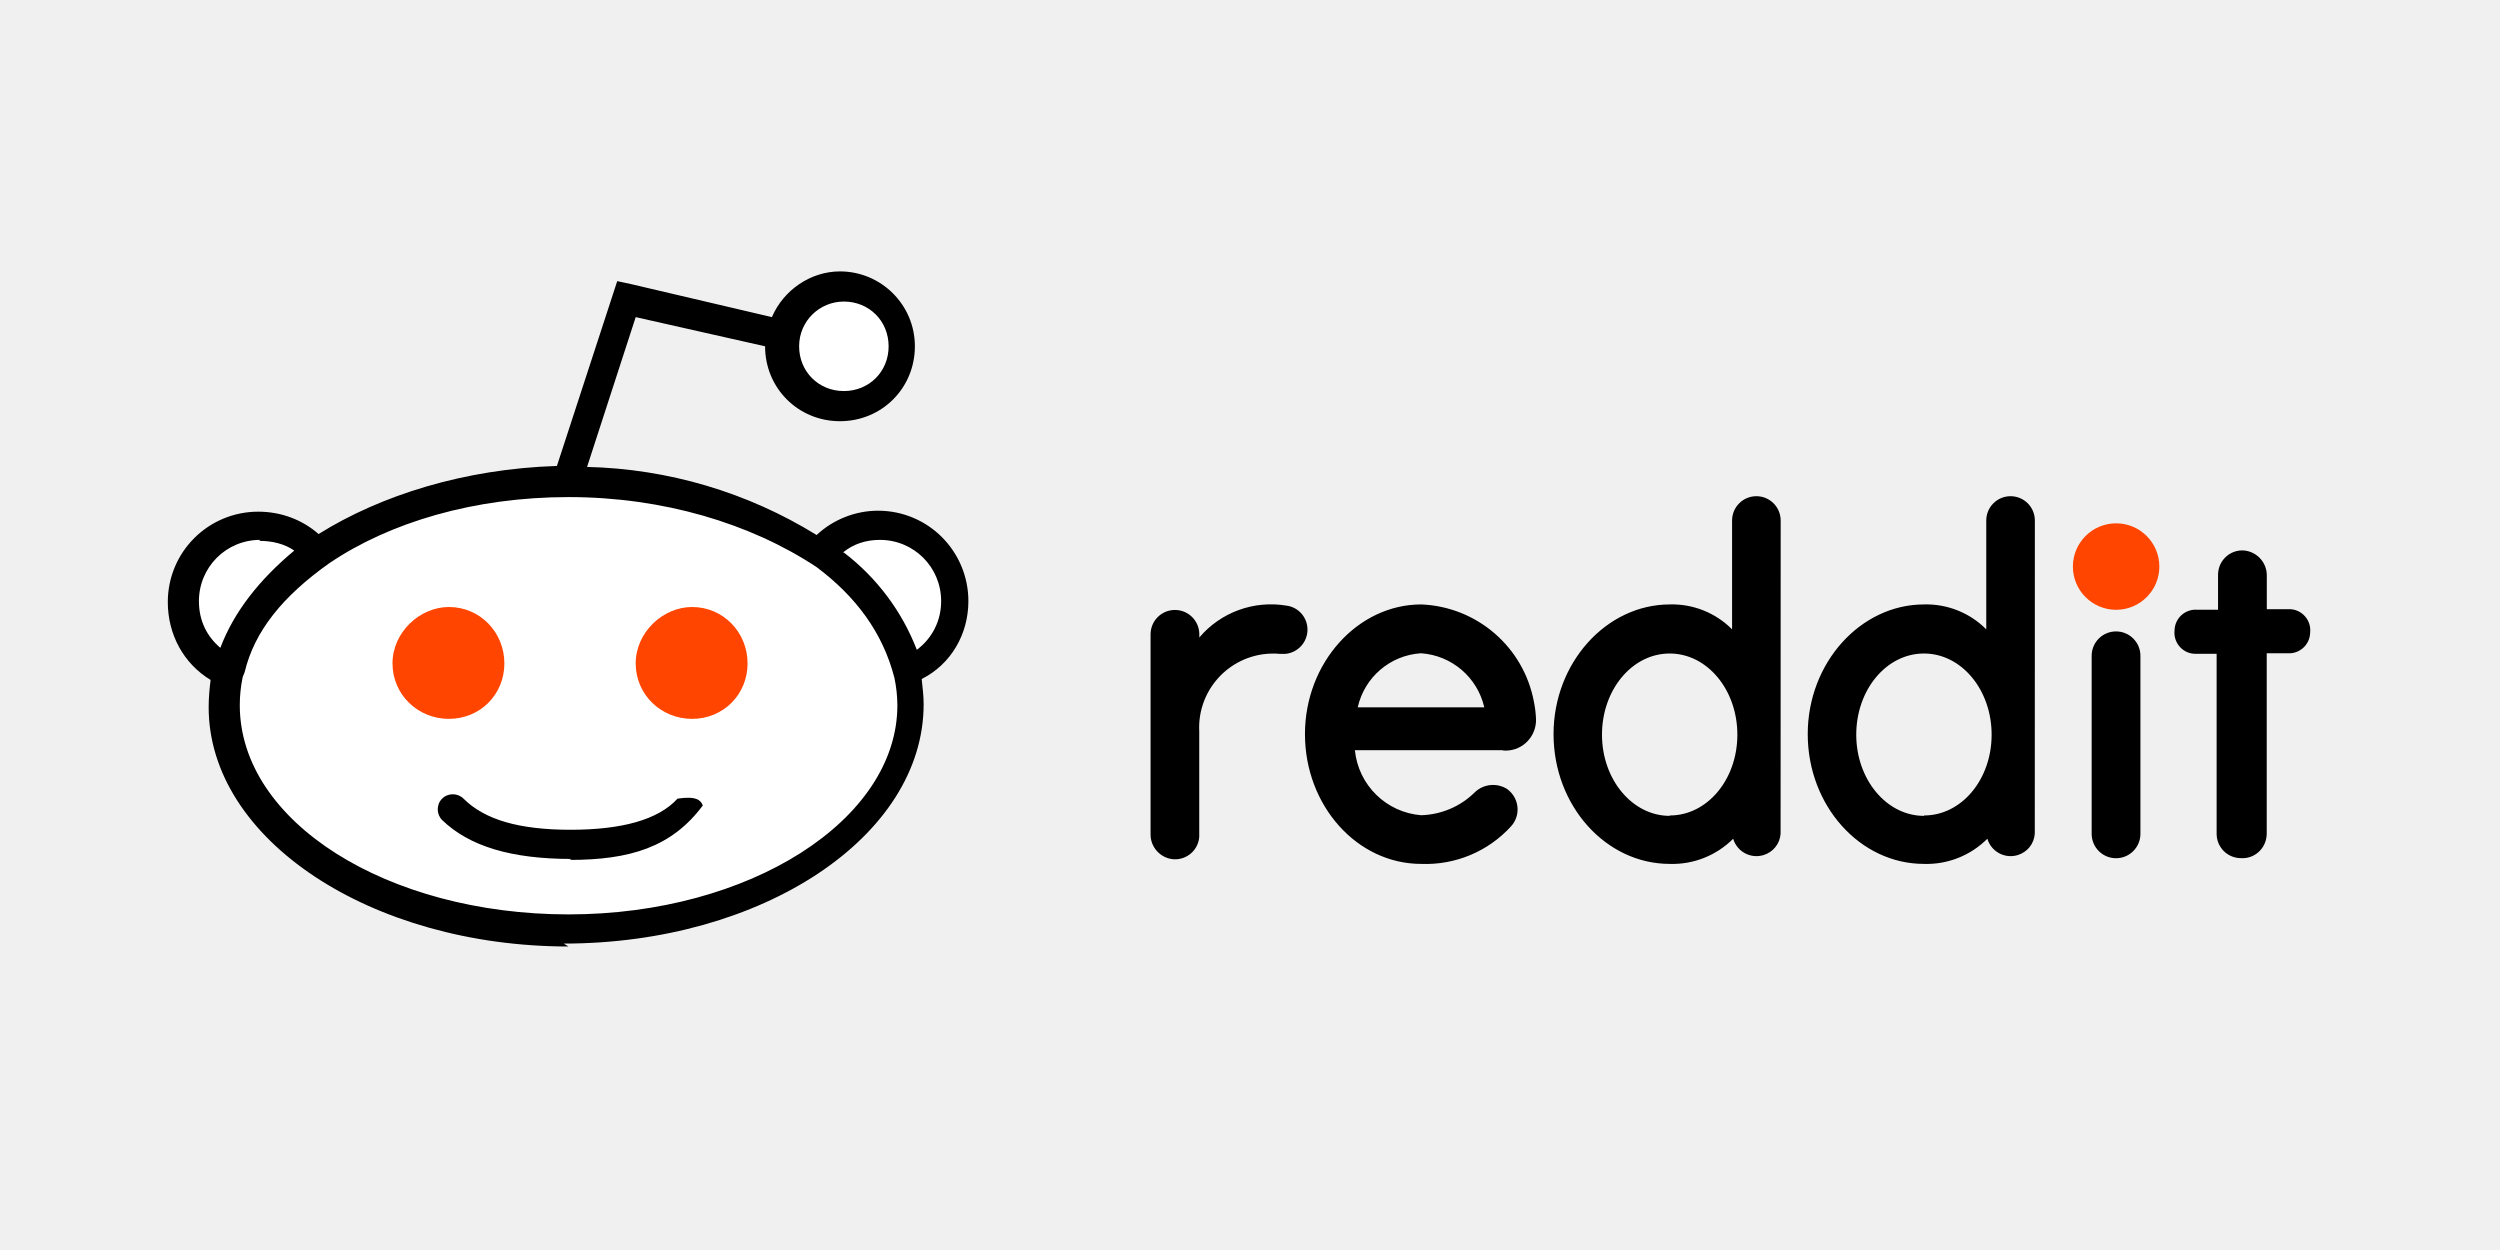
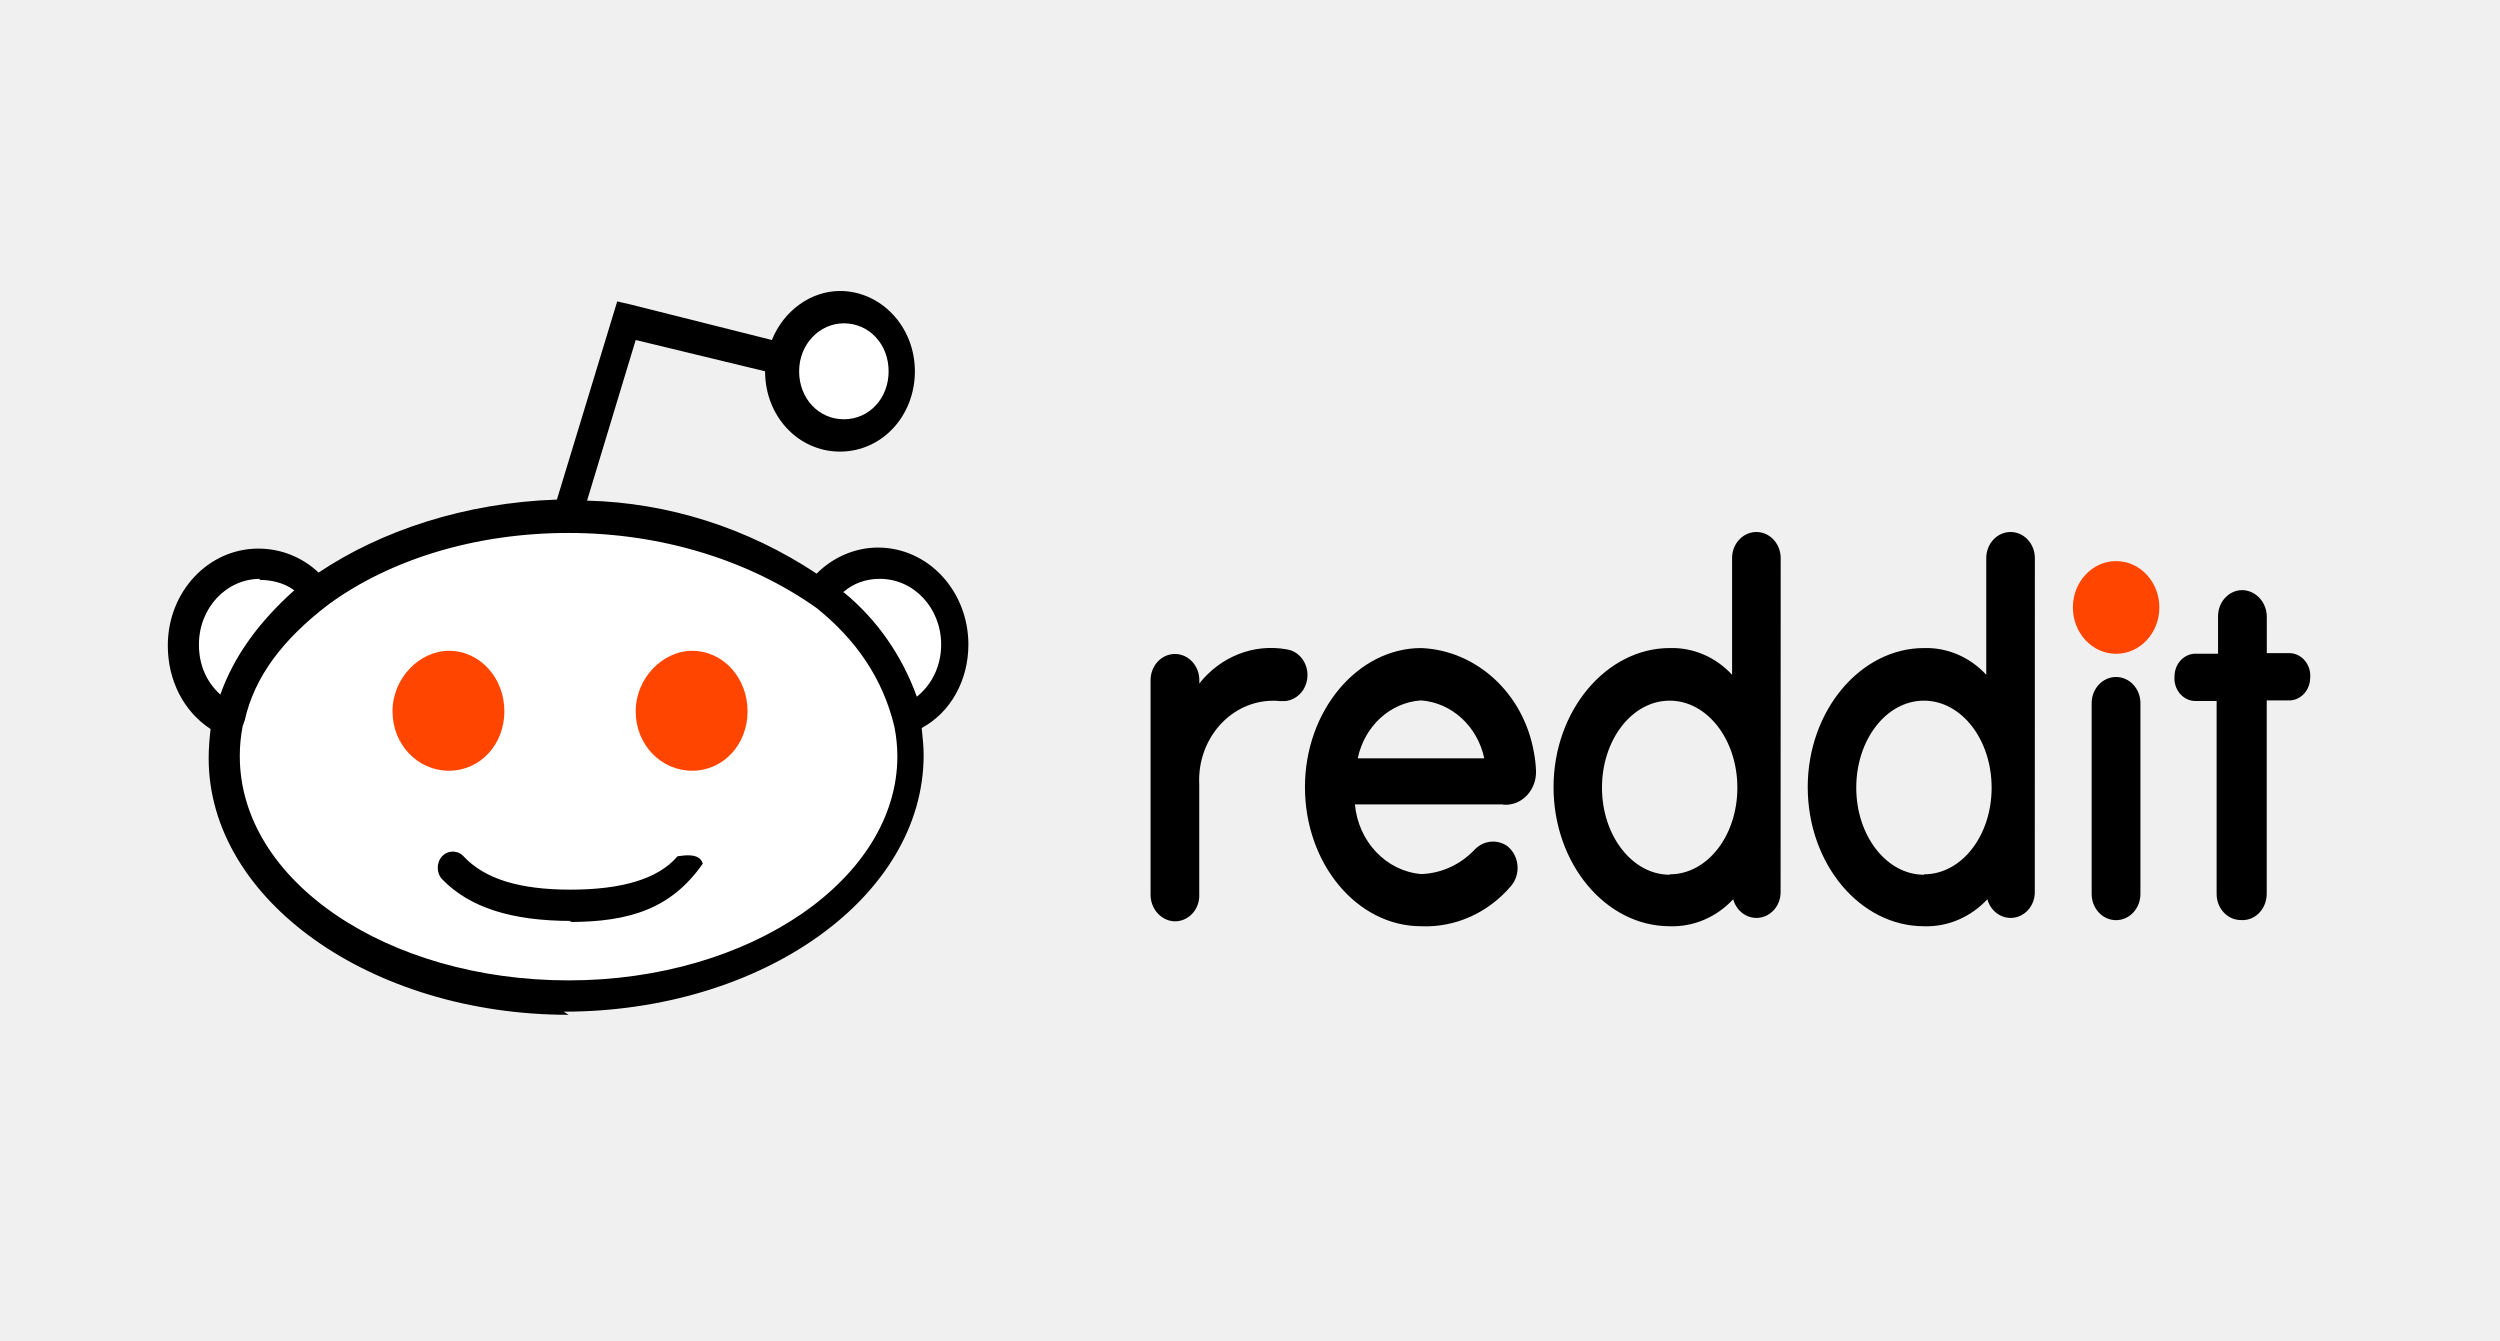
- <svg xmlns="http://www.w3.org/2000/svg" width="120" height="60" viewBox="-4.771 0.104 2.569 1.285">
-   <path d="M-4.063.937c-.03.03-.08.037-.122.037s-.09-.006-.122-.037m.34-.488l-.156-.037-.06.185.06-.185m.28.05c0 .022-.012.042-.03.053s-.043.01-.062 0-.03-.03-.03-.053c.001-.033.028-.06.062-.06s.06.027.062.06zm.01.37c0 .127-.158.23-.354.23S-4.54.958-4.54.83-4.382.6-4.187.6s.354.103.354.23zm-.702-.036c-.028-.012-.047-.04-.047-.072s.02-.062.05-.073.065-.002.086.023m.518.002c.02-.026.055-.036.087-.025s.052.04.052.074-.02.06-.05.073" fill="#fff" />
-   <path d="M-4.187 1.077c-.203 0-.37-.11-.37-.246 0-.01.001-.02.002-.028-.028-.017-.044-.047-.044-.08 0-.052.042-.093.093-.093.023 0 .045.008.062.023.064-.04.15-.067.245-.07l.062-.19.014.003.145.034c.012-.028.04-.047.07-.047.042 0 .077.034.077.077s-.034.077-.077.077-.077-.034-.077-.077l-.133-.03-.05.154a.47.47 0 0 1 .236.07c.017-.016.04-.025.063-.025.052 0 .093.042.093.093 0 .034-.018.065-.048.08.001.01.002.017.002.026 0 .136-.166.246-.37.246zM-4.522.8a.14.14 0 0 0-.003.029c0 .12.152.215.338.215s.338-.097.338-.215a.14.14 0 0 0-.003-.028c-.012-.047-.04-.084-.08-.114C-4 .642-4.09.615-4.187.615s-.184.026-.246.068c-.048.034-.077.07-.087.112zm.618-.128a.23.23 0 0 1 .075.1c.016-.012.025-.03.025-.05 0-.035-.028-.063-.063-.063-.014 0-.027.004-.038.013zm-.6-.013c-.035 0-.063.028-.063.063 0 .02.008.036.022.048.014-.037.04-.07.076-.1-.01-.007-.023-.01-.036-.01zm.6-.245c-.025 0-.046.02-.046.046s.02.046.046.046.046-.02.046-.046-.02-.046-.046-.046zm-.28.573c-.062 0-.105-.013-.133-.04-.006-.006-.006-.016 0-.022s.016-.006.022 0c.022.022.058.032.11.032s.09-.01.11-.032c.02-.003.024.002.026.007-.032.043-.075.056-.137.056z" />
-   <path d="M-4.06.728c-.03 0-.058.026-.058.058s.026.057.058.057.057-.025.057-.057-.025-.058-.057-.058zm-.25 0c-.03 0-.058.026-.058.058s.026.057.058.057.057-.025.057-.057-.025-.058-.057-.058z" fill="#ff4500" />
-   <g transform="matrix(.000811 0 0 .000811 -4.419907 .50144)">
-     <circle cx="2248.8" cy="228.1" r="54.8" fill="#ff4500" />
-     <path d="M1472.2 461.3c21.2 1.5 39.6-14.5 41.2-35.8.1-1.2.1-2.6.1-3.9a138.77 138.77 0 0 0-2.7-22.2c-13-69.4-72.3-120.5-142.8-123.3-80.3 0-147.4 73.8-147.4 164.4s66 164.5 147.3 164.5c43.1 1.7 84.9-15.7 113.9-47.6 11.9-13 10.9-33.1-2.1-45-1-.9-1.9-1.7-2.9-2.4-13-8.1-29.9-6.4-40.9 4.2-18.1 18-42.4 28.3-68 29.1-44.2-3.5-79.6-38.1-84-82.4H1471zM1367.6 338c38.9 2.6 71.6 30.4 80.3 68.5h-160.4c8.6-38.2 41.1-66 80.1-68.5zm-143.8-30c0-15.4-11.4-28.5-26.7-30.4-41.3-6.9-83.3 8.4-110.4 40.4v-4a30.86 30.86 0 1 0-61.8 0v253c-.4 16.6 12.3 30.7 28.9 32.1 16.9 1.2 31.7-11.6 32.8-28.5.1-1.2.1-2.4 0-3.6V437.2c-2.7-51.8 37-95.9 88.8-98.7a80.71 80.71 0 0 1 13.9.3h6.2c16-1.4 28.3-14.7 28.3-30.8zm1055.8 33.2a30.86 30.86 0 1 0-61.8 0v225.7a30.86 30.86 0 1 0 61.8 0zm-456-171.5c0-17-13.8-30.8-30.8-30.8s-30.8 13.8-30.8 30.8v138c-20.8-21-49.4-32.4-78.9-31.6-80.3 0-147.4 73.8-147.4 164.4S1601.8 605 1683.1 605c30 .9 59-10.6 80.3-31.9 4.8 16.3 21.9 25.6 38.2 20.8 12.3-3.6 21.1-14.4 21.9-27.3zm-140.7 374.4c-47.3 0-85.8-46-85.8-102.9s38.2-102.9 85.8-102.9 85.8 46 85.8 102.9-38.2 102.4-85.6 102.4zm462.9-374.4c0-17-13.8-30.8-30.8-30.8s-30.8 13.8-30.8 30.8v138c-20.8-21-49.4-32.4-78.9-31.6-80.3 0-147.4 73.8-147.4 164.4S1924 605 2005.3 605c30 .9 59-10.6 80.3-31.9 4.8 16.3 21.9 25.6 38.2 20.8 12.3-3.6 21.1-14.4 21.9-27.3zm-140.6 374.4c-47.3 0-85.8-46-85.8-102.9s38.2-102.9 85.8-102.9 85.8 46 85.8 102.9-38.2 102.4-85.6 102.4zm434.5 22.7V338h26.7c14.8.9 27.4-10.4 28.3-25.1 0-.5.1-1.1.1-1.7 1.3-14.7-9.6-27.7-24.2-29-.8-.1-1.7-.1-2.5-.1h-28.3v-42.5c.2-16.5-12.4-30.4-28.9-31.9-16.9-1.2-31.6 11.6-32.8 28.5-.1.7-.1 1.5-.1 2.2v44.4h-26.8c-14.8-.9-27.4 10.4-28.3 25.1 0 .5-.1 1.1-.1 1.7-1.3 14.7 9.6 27.7 24.2 29 .8.1 1.7.1 2.5.1h26.7v228.2c0 17 13.8 30.8 30.8 30.8 17 1.1 31.5-11.9 32.6-28.9.1-.6.1-1.3.1-2z" />
+ <svg xmlns="http://www.w3.org/2000/svg" width="485" height="260" viewBox="0 0 485 260" fill="none">
+   <g id="reddit 1">
+     <g id="logo">
+       <path id="Vector" d="M133.705 168.545C128.044 174.615 118.608 176.031 110.682 176.031C102.756 176.031 93.697 174.817 87.659 168.545H133.705ZM151.822 69.805L122.382 62.319L111.059 99.751L122.382 62.319L151.822 69.805ZM175.223 72.436C175.223 76.887 172.958 80.934 169.561 83.159C166.164 85.385 161.447 85.183 157.861 83.159C154.275 81.136 152.199 77.09 152.199 72.436C152.388 65.759 157.483 60.296 163.9 60.296C170.316 60.296 175.223 65.759 175.6 72.436H175.223ZM177.11 147.3C177.11 172.996 147.293 193.837 110.305 193.837C73.316 193.837 43.688 172.794 43.688 146.895C43.688 120.996 73.505 100.358 110.305 100.358C147.104 100.358 177.11 121.198 177.11 146.895V147.3ZM44.631 140.016C39.347 137.588 35.762 131.922 35.762 125.447C35.762 118.973 39.536 112.903 45.197 110.677C50.859 108.451 57.464 110.272 61.427 115.331L44.631 140.016ZM159.182 115.735C162.956 110.475 169.561 108.451 175.6 110.677C181.639 112.903 185.413 118.77 185.413 125.65C185.413 132.529 181.639 137.79 175.978 140.42" fill="white" />
+       <path id="logo_2" d="M110.305 196.872C71.995 196.872 40.48 174.615 40.48 147.097C40.48 145.074 40.668 143.051 40.857 141.432C35.573 137.992 32.553 131.922 32.553 125.245C32.553 114.724 40.48 106.428 50.104 106.428C54.444 106.428 58.596 108.047 61.804 111.082C73.882 102.988 90.112 97.525 108.04 96.918L119.74 58.475L122.382 59.082L149.746 65.961C152.011 60.296 157.295 56.451 162.956 56.451C170.882 56.451 177.487 63.331 177.487 72.031C177.487 80.731 171.071 87.611 162.956 87.611C154.841 87.611 148.425 80.731 148.425 72.031L123.326 65.961L113.89 97.121C129.646 97.516 145.019 102.404 158.427 111.284C161.635 108.047 165.976 106.226 170.316 106.226C180.129 106.226 187.867 114.724 187.867 125.043C187.867 131.922 184.47 138.195 178.808 141.23C178.997 143.253 179.186 144.669 179.186 146.49C179.186 174.008 147.859 196.265 109.361 196.265L110.305 196.872ZM47.085 140.825C46.706 142.754 46.516 144.721 46.519 146.693C46.519 170.973 75.203 190.195 110.305 190.195C145.406 190.195 174.09 170.568 174.09 146.693C174.08 144.789 173.89 142.89 173.524 141.027C171.26 131.518 165.976 124.031 158.427 117.961C145.594 108.856 128.61 103.393 110.305 103.393C91.999 103.393 75.581 108.654 63.88 117.152C54.822 124.031 49.349 131.315 47.462 139.813L47.085 140.825ZM163.711 114.926C170.081 120.14 174.98 127.143 177.865 135.16C180.884 132.732 182.583 129.089 182.583 125.043C182.583 117.961 177.299 112.296 170.694 112.296C168.052 112.296 165.598 113.105 163.522 114.926H163.711ZM50.481 112.296C43.876 112.296 38.592 117.961 38.592 125.043C38.592 129.089 40.102 132.327 42.744 134.755C45.386 127.268 50.293 120.591 57.087 114.521C55.199 113.105 52.746 112.498 50.293 112.498L50.481 112.296ZM163.711 62.724C158.993 62.724 155.03 66.77 155.03 72.031C155.03 77.292 158.804 81.338 163.711 81.338C168.618 81.338 172.392 77.292 172.392 72.031C172.392 66.77 168.618 62.724 163.711 62.724ZM110.871 178.661C99.17 178.661 91.055 176.031 85.771 170.568C84.639 169.354 84.639 167.331 85.771 166.117C86.904 164.903 88.791 164.903 89.923 166.117C94.075 170.568 100.869 172.591 110.682 172.591C120.495 172.591 127.666 170.568 131.441 166.117C135.215 165.51 135.97 166.521 136.347 167.533C130.308 176.233 122.194 178.864 110.493 178.864L110.871 178.661Z" fill="black" />
+       <path id="Vector_2" d="M134.271 126.257C128.61 126.257 123.326 131.518 123.326 137.992C123.326 144.467 128.233 149.525 134.271 149.525C140.31 149.525 145.028 144.467 145.028 137.992C145.028 131.518 140.31 126.257 134.271 126.257ZM87.092 126.257C81.431 126.257 76.147 131.518 76.147 137.992C76.147 144.467 81.053 149.525 87.092 149.525C93.131 149.525 97.849 144.467 97.849 137.992C97.849 131.518 93.131 126.257 87.092 126.257Z" fill="#FF4500" />
+     </g>
+     <g id="word">
+       <path id="Vector_3" d="M410.527 126.838C415.159 126.838 418.914 122.812 418.914 117.846C418.914 112.879 415.159 108.853 410.527 108.853C405.895 108.853 402.14 112.879 402.14 117.846C402.14 122.812 405.895 126.838 410.527 126.838Z" fill="#FF4500" />
+       <path id="Vector_4" d="M291.669 156.112C294.914 156.358 297.73 153.733 297.975 150.238C297.99 150.041 297.99 149.811 297.99 149.598C297.944 148.373 297.806 147.155 297.577 145.955C295.587 134.567 286.512 126.182 275.722 125.722C263.432 125.722 253.162 137.832 253.162 152.699C253.162 167.566 263.264 179.692 275.706 179.692C282.303 179.971 288.7 177.116 293.139 171.882C294.96 169.748 294.807 166.45 292.817 164.497C292.664 164.35 292.527 164.218 292.373 164.104C290.384 162.774 287.797 163.053 286.114 164.793C283.344 167.746 279.624 169.437 275.706 169.568C268.942 168.993 263.524 163.316 262.85 156.047H291.486L291.669 156.112ZM275.661 135.879C281.614 136.306 286.619 140.868 287.95 147.12H263.401C264.718 140.851 269.692 136.29 275.661 135.879V135.879ZM253.652 130.957C253.652 128.43 251.907 126.28 249.566 125.968C243.245 124.836 236.817 127.347 232.669 132.598V131.941C232.669 130.596 232.171 129.307 231.284 128.356C230.397 127.405 229.194 126.871 227.94 126.871C226.686 126.871 225.483 127.405 224.596 128.356C223.709 129.307 223.211 130.596 223.211 131.941V173.457C223.15 176.181 225.093 178.495 227.634 178.724C230.22 178.921 232.486 176.821 232.654 174.048C232.669 173.851 232.669 173.654 232.654 173.457V152.158C232.241 143.657 238.317 136.421 246.245 135.961C246.954 135.912 247.665 135.929 248.372 136.011H249.321C251.77 135.781 253.652 133.599 253.652 130.957ZM415.241 136.405C415.241 135.06 414.743 133.77 413.856 132.819C412.969 131.868 411.766 131.334 410.512 131.334C409.257 131.334 408.055 131.868 407.168 132.819C406.281 133.77 405.782 135.06 405.782 136.405V173.44C405.782 174.785 406.281 176.075 407.168 177.026C408.055 177.977 409.257 178.511 410.512 178.511C411.766 178.511 412.969 177.977 413.856 177.026C414.743 176.075 415.241 174.785 415.241 173.44V136.405ZM345.451 108.263C345.451 105.473 343.339 103.208 340.737 103.208C338.135 103.208 336.023 105.473 336.023 108.263V130.907C332.84 127.461 328.462 125.591 323.947 125.722C311.658 125.722 301.388 137.832 301.388 152.699C301.388 167.566 311.505 179.692 323.947 179.692C328.539 179.84 332.977 177.953 336.237 174.458C336.972 177.133 339.589 178.659 342.084 177.871C343.966 177.28 345.313 175.508 345.435 173.391L345.451 108.263ZM323.917 169.699C316.678 169.699 310.785 162.151 310.785 152.814C310.785 143.477 316.632 135.929 323.917 135.929C331.202 135.929 337.048 143.477 337.048 152.814C337.048 162.151 331.202 169.617 323.947 169.617L323.917 169.699ZM394.763 108.263C394.763 105.473 392.651 103.208 390.049 103.208C387.447 103.208 385.335 105.473 385.335 108.263V130.907C382.152 127.461 377.775 125.591 373.26 125.722C360.97 125.722 350.7 137.832 350.7 152.699C350.7 167.566 360.817 179.692 373.26 179.692C377.851 179.84 382.29 177.953 385.549 174.458C386.284 177.133 388.901 178.659 391.396 177.871C393.278 177.28 394.625 175.508 394.748 173.391L394.763 108.263ZM373.244 169.699C366.005 169.699 360.113 162.151 360.113 152.814C360.113 143.477 365.959 135.929 373.244 135.929C380.529 135.929 386.376 143.477 386.376 152.814C386.376 162.151 380.529 169.617 373.275 169.617L373.244 169.699ZM439.744 173.424V135.879H443.83C446.095 136.027 448.024 134.173 448.162 131.761C448.162 131.679 448.177 131.58 448.177 131.482C448.376 129.07 446.708 126.936 444.473 126.723C444.351 126.707 444.213 126.707 444.091 126.707H439.759V119.733C439.79 117.025 437.861 114.744 435.336 114.498C432.75 114.301 430.5 116.402 430.316 119.175C430.301 119.29 430.301 119.421 430.301 119.536V126.821H426.199C423.934 126.674 422.006 128.528 421.868 130.94C421.868 131.022 421.853 131.121 421.853 131.219C421.654 133.631 423.322 135.765 425.556 135.978C425.679 135.994 425.817 135.994 425.939 135.994H430.025V173.44C430.025 176.23 432.137 178.495 434.739 178.495C437.341 178.675 439.56 176.542 439.729 173.752C439.744 173.654 439.744 173.539 439.744 173.424V173.424Z" fill="black" />
+     </g>
  </g>
</svg>
